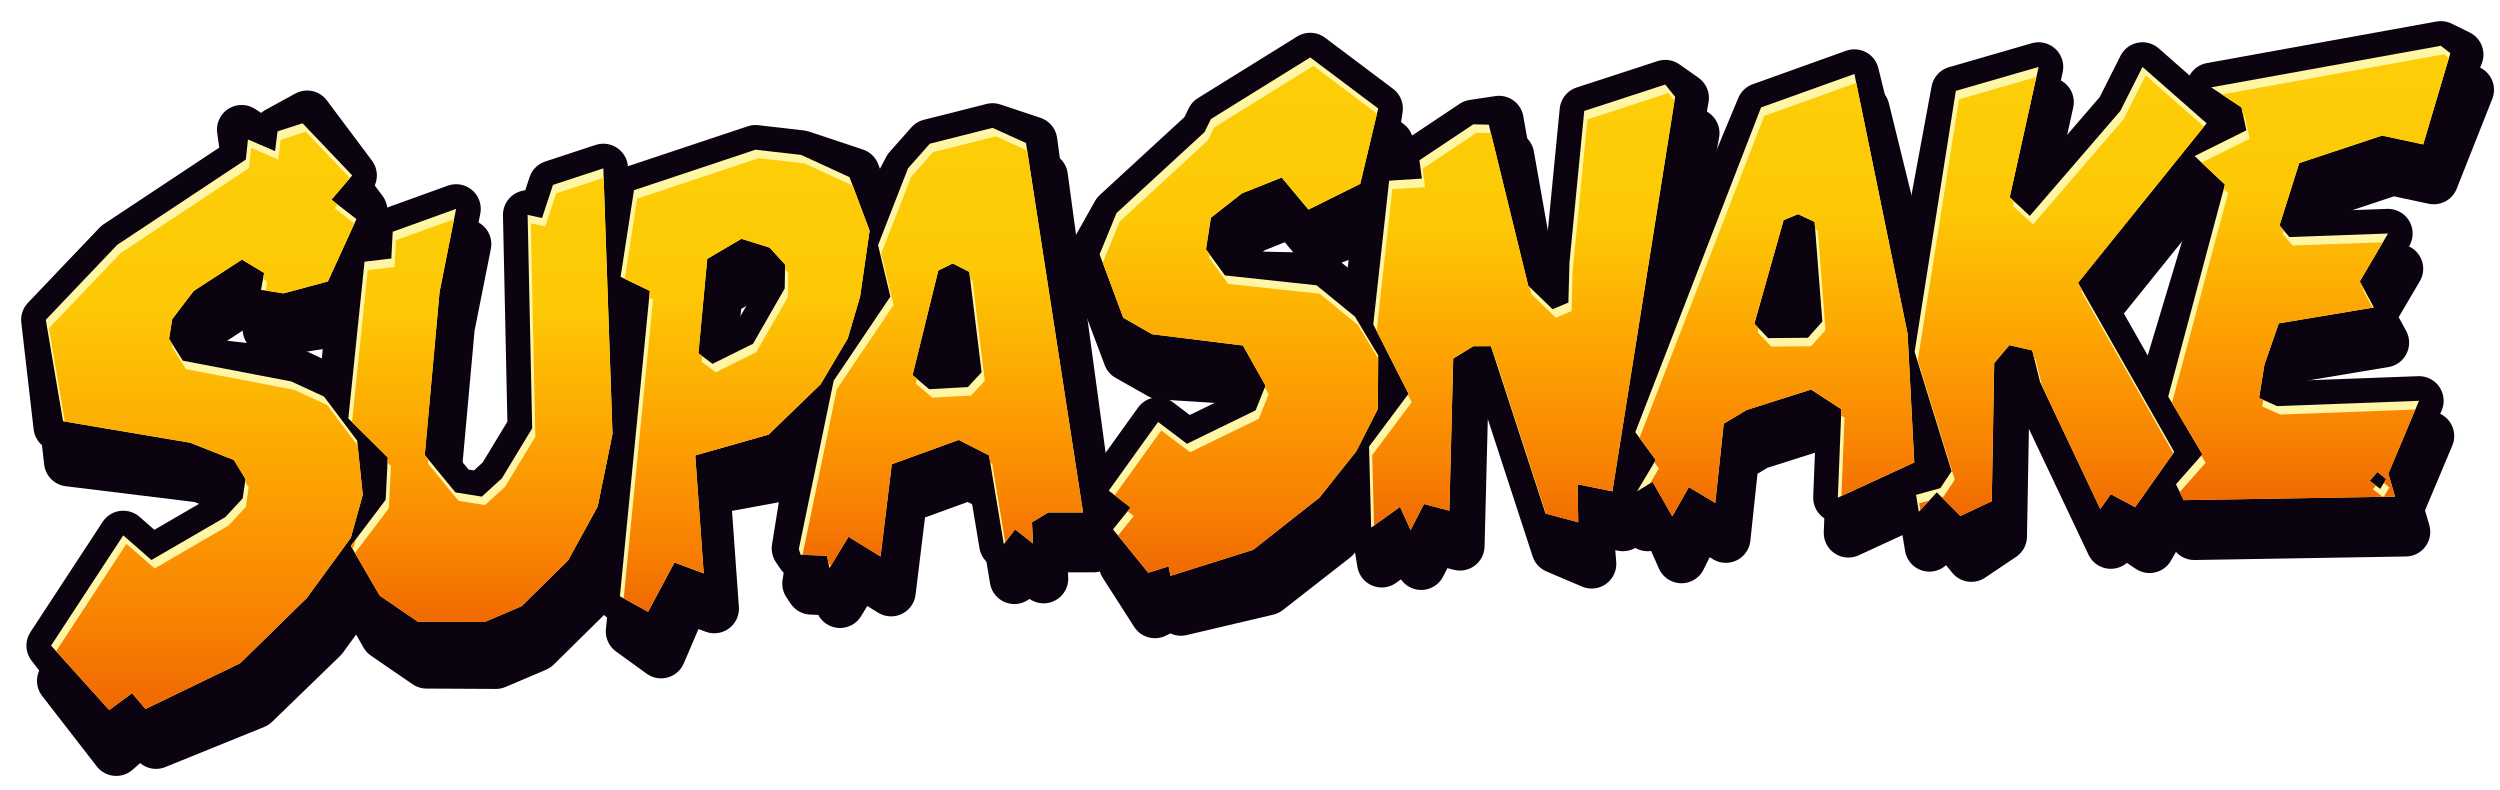
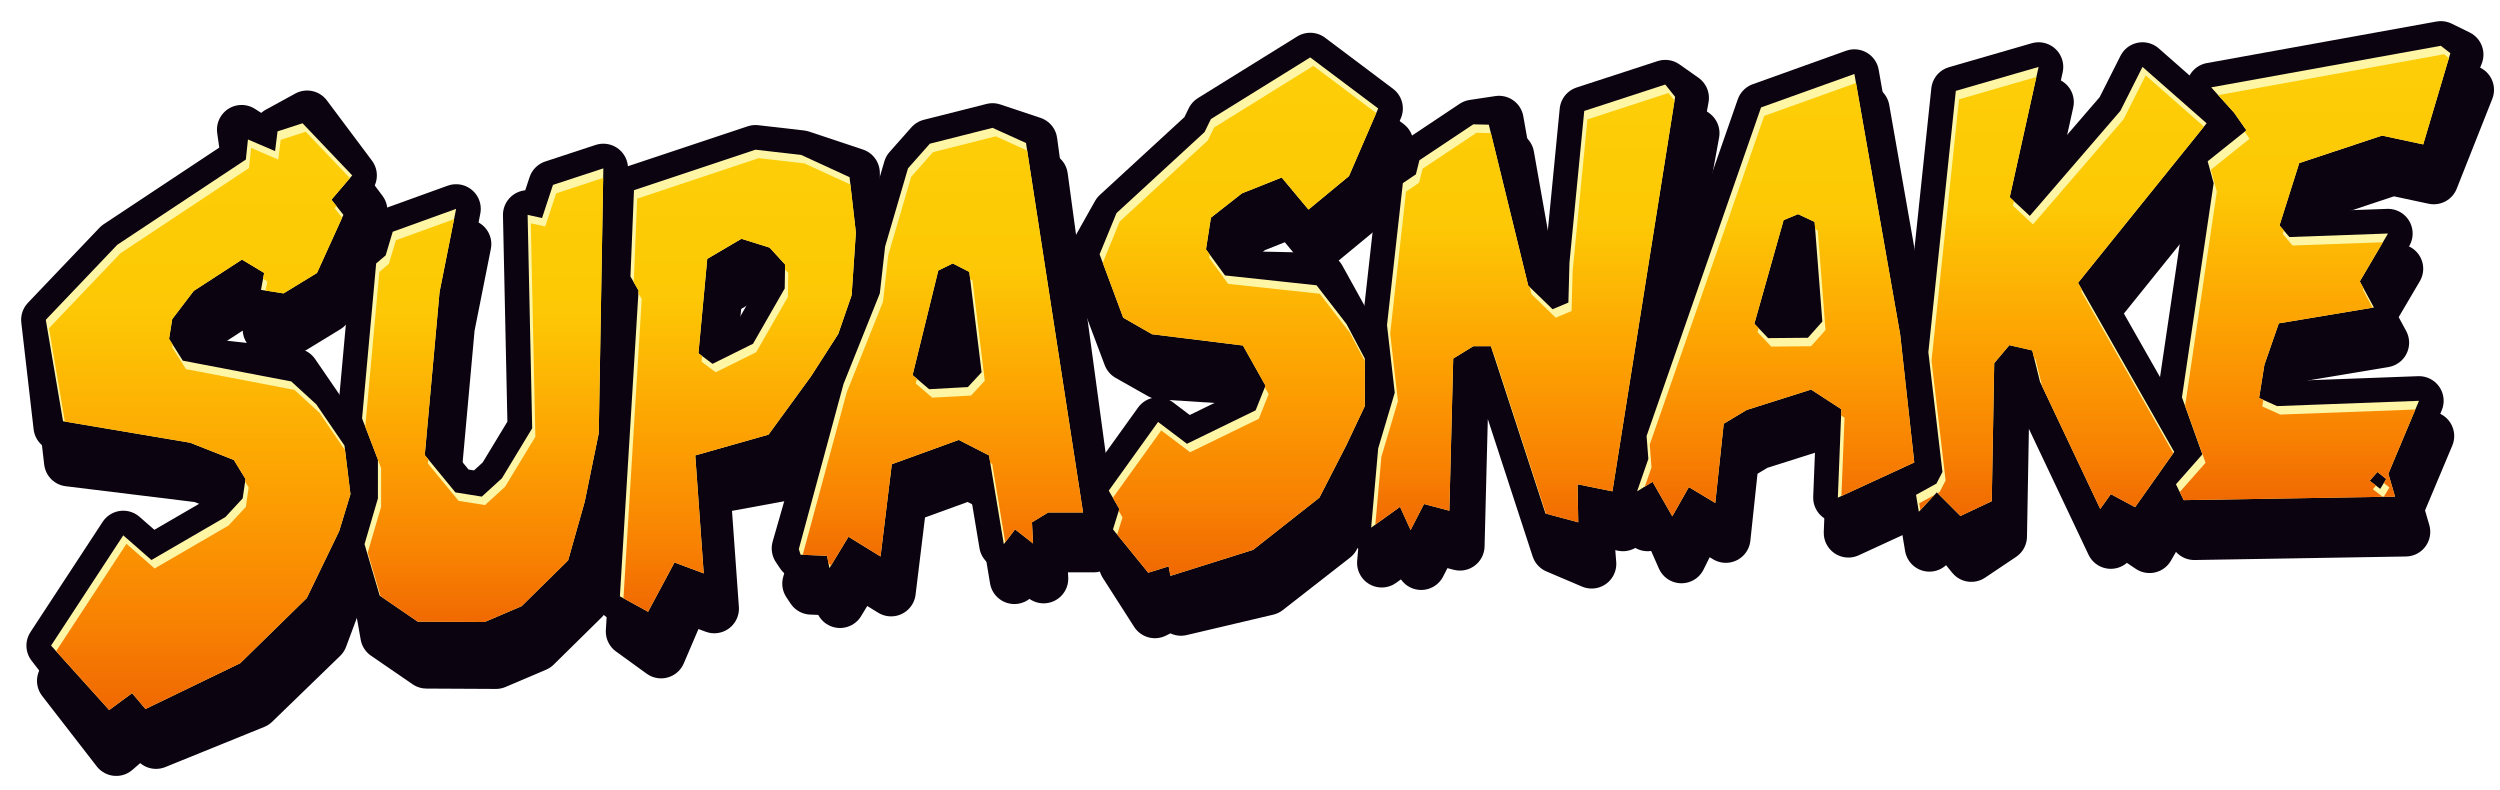
<svg xmlns="http://www.w3.org/2000/svg" viewBox="-13 -13 709.8 224.1" role="img" aria-label="SupaSnake">
  <defs>
    <linearGradient id="ss-letter" x1="0" y1="0" x2="0" y2="1">
      <stop offset="0" stop-color="#FDCE07" />
      <stop offset="0.3" stop-color="#FDC805" />
      <stop offset="0.58" stop-color="#FDA402" />
      <stop offset="0.84" stop-color="#F88102" />
      <stop offset="1" stop-color="#EF6602" />
    </linearGradient>
    <clipPath id="ss-ink">
-       <path d="M65.8 24.3 L72.9 22 L87 36.8 L81.1 43.7 L88.2 49.2 L80.1 66.9 L67.5 70.3 L61.1 69.3 L62 64.5 L55.7 60.7 L42 69.6 L35.9 77.6 L35 83.2 L38.9 89.4 L69.7 95.3 L79 99.6 L88.4 112.1 L90 127.5 L86.6 139.7 L74.1 156.8 L55.2 175.3 L28.3 188.3 L24.5 183.8 L18 188.6 L1.5 170.3 L22 139 L30 146 L51 133.8 L55.9 128.5 L56.7 123 L53.4 117.6 L41 112.7 L4.9 106.6 L0 77.8 L20.3 56.5 L56.8 32.3 L57.4 26.6 L65.1 29.9 Z" />
-       <path d="M158.3 34.8 L160.9 110.2 L156.7 130.8 L148.3 146.1 L135.1 159.1 L124.6 163.6 L105.6 163.5 L94.8 156.1 L86.6 142 L96.5 128.9 L97.1 116.9 L85.9 105.8 L90.5 61.3 L98.1 60.4 L98.5 52.8 L116.5 46.3 L111.8 69.9 L107.6 116.2 L116.3 126.8 L123.8 128 L129.5 122.8 L138.1 108.6 L136.8 48 L140.9 48.9 L144 39.5 Z" />
-       <path d="M201.5 29.5 L214.5 31 L228.2 37.3 L233.9 52.5 L231.2 71.2 L227.7 83.1 L220 96.1 L205.2 110.4 L184.4 116.3 L186.8 149.8 L178.5 146.7 L171 160.7 L163 156.3 L171.5 69.6 L163.2 65.6 L167 41 Z M197.5 54.8 L187.8 60.5 L185.3 87.3 L189.3 90.3 L200.8 84.6 L209.8 68.9 L209.9 62.1 L205.5 57.3 Z" />
-       <path d="M268.8 23.3 L278.3 27.6 L294.5 132.5 L284.6 132.5 L280 135.3 L280.3 141.3 L275.2 137.3 L272 141.5 L267.8 116.3 L259.2 111.9 L240.2 118.8 L237 145 L227.9 139.4 L222.5 148.3 L221.8 144.8 L214.3 144.5 L213.8 142.9 L223.7 95.1 L239.8 71.2 L236.3 56.6 L244.8 34.8 L251 27.8 Z M257.5 61.8 L253.4 63.8 L246.1 93.5 L250.8 97.5 L261.8 96.9 L265.7 92.7 L262.2 64.2 Z" />
-       <path d="M359 3.3 L378.3 17.8 L373.2 39.2 L358.5 46.5 L350.9 37.4 L339.6 41.9 L330.8 48.8 L329.4 57.8 L334.8 65.2 L360.8 68 L371.7 76.9 L378.3 87.9 L378.2 103.1 L372.1 115.1 L361.6 128.3 L342.8 143.1 L319.3 150.5 L318.8 147.8 L313 149.6 L303 137.3 L308 131.1 L301.8 126.3 L315.8 106.8 L324 113 L343.5 103.5 L346.3 96.5 L339.9 85.1 L314.1 81.9 L305.9 77.2 L299.2 59.2 L304 47.5 L329 24.5 L330.8 20.8 Z" />
-       <path d="M459.8 11 L462.6 14.5 L444.8 126.5 L434.9 124.5 L435.1 135.3 L425.8 132.8 L410.3 85.3 L405.3 85.3 L399.6 88.8 L398.5 132 L391.3 130.1 L387.5 137.5 L384.5 130.9 L376.3 136.8 L375.7 113.8 L386.9 98.8 L376.9 79.1 L381.4 38.3 L390.7 37.7 L390 32.5 L405.3 22.3 L409.7 22.4 L420.9 68.1 L427.8 74.8 L432.3 72.9 L432.6 61.6 L436.8 18.5 Z" />
-       <path d="M513.5 8 L528.6 81.7 L530.5 118.3 L508.8 128.3 L509.8 103.2 L501.2 97.6 L482.9 103.4 L476.4 107.3 L474 129.8 L466.5 125.3 L461.8 133.6 L456.2 123.8 L451.8 126.5 L457.1 117.6 L451.3 109.7 L487 17.5 Z M497.5 47.8 L493.4 49.5 L485.1 78.9 L489 83 L500.3 82.9 L504.4 78.3 L502.2 50 Z" />
-       <path d="M565.8 6 L557.6 43 L563.3 48.3 L589 18.5 L595.3 6 L613.5 22 L577 67.3 L604.3 115.3 L593.2 131 L586.3 127.3 L583.3 131.5 L566.2 95.4 L564 86.5 L557.5 85 L553.2 90.1 L552.5 129.3 L543.6 133.5 L536.9 126.8 L531.8 132.3 L531 127.5 L537.9 125.6 L541.1 120.8 L530.6 86.9 L542.3 12.8 Z" />
-       <path d="M680 0 L682.7 2.1 L675 28 L663.3 25.5 L639.8 33.3 L634.2 51 L637 54.3 L665 53.3 L657 66.9 L661 74.3 L634 78.8 L629.9 90.6 L628.4 100 L633.5 102.3 L673.8 100.8 L665.1 121.5 L667 128 L607 129 L604.8 124.5 L612.3 116 L602.6 99.6 L618.7 39.4 L610.1 31.3 L624.8 24 L623.4 17.5 L614.8 11.8 Z M662 121 L659.8 123.5 L662.8 125.8 L664.5 123 Z" />
+       <path d="M65.8 24.3 L72.9 22 L87 36.8 L81.1 43.7 L84.5 48 L77 64.5 L67.5 70.3 L61.1 69.3 L62 64.5 L55.7 60.7 L42 69.6 L35.9 77.6 L35 83.2 L38.9 89.4 L69.7 95.3 L76.8 101.8 L84.8 113.5 L86.5 127.3 L83.3 137.8 L74.1 156.8 L55.2 175.3 L28.3 188.3 L24.5 183.8 L18 188.6 L1.5 170.3 L22 139 L30 146 L51 133.8 L55.9 128.5 L56.7 123 L53.4 117.6 L41 112.7 L4.9 106.6 L0 77.8 L20.3 56.5 L56.8 32.3 L57.4 26.6 L65.1 29.9 Z" />
+       <path d="M158.3 34.8 L157 110 L153 129.5 L148.3 146.1 L135.1 159.1 L124.6 163.6 L105.6 163.5 L94.8 156.1 L90.5 141.5 L94.3 128.5 L94.3 117.5 L89.8 105.8 L93.8 61.8 L96.5 59.5 L98.5 52.8 L116.5 46.3 L111.8 69.9 L107.6 116.2 L116.3 126.8 L123.8 128 L129.5 122.8 L138.1 108.6 L136.8 48 L140.9 48.9 L144 39.5 Z" />
+       <path d="M201.5 29.5 L214.5 31 L228.2 37.3 L230 53 L228.8 70.8 L225 81.8 L217.3 93.8 L205.2 110.4 L184.4 116.3 L186.8 149.8 L178.5 146.7 L171 160.7 L163 156.3 L168.3 69.5 L166 65.5 L167 41 Z M197.5 54.8 L187.8 60.5 L185.3 87.3 L189.3 90.3 L200.8 84.6 L209.8 68.9 L209.9 62.1 L205.5 57.3 Z" />
+       <path d="M268.8 23.3 L278.3 27.6 L294.5 132.5 L284.6 132.5 L280 135.3 L280.3 141.3 L275.2 137.3 L272 141.5 L267.8 116.3 L259.2 111.9 L240.2 118.8 L237 145 L227.9 139.4 L222.5 148.3 L221.8 144.8 L214.3 144.5 L213.8 142.9 L226.5 96 L236.8 70.3 L238.3 57 L244.8 34.8 L251 27.8 Z M257.5 61.8 L253.4 63.8 L246.1 93.5 L250.8 97.5 L261.8 96.9 L265.7 92.7 L262.2 64.2 Z" />
+       <path d="M359 3.3 L378.3 17.8 L370 37 L358.5 46.5 L350.9 37.4 L339.6 41.9 L330.8 48.8 L329.4 57.8 L334.8 65.2 L360.8 68 L369.3 79 L374.5 88.8 L374.5 102.3 L369.3 113.3 L361.6 128.3 L342.8 143.1 L319.3 150.5 L318.8 147.8 L313 149.6 L303 137.3 L304.8 131.5 L301.8 126.3 L315.8 106.8 L324 113 L343.5 103.5 L346.3 96.5 L339.9 85.1 L314.1 81.9 L305.9 77.2 L299.2 59.2 L304 47.5 L329 24.5 L330.8 20.8 Z" />
+       <path d="M459.8 11 L462.6 14.5 L444.8 126.5 L434.9 124.5 L435.1 135.3 L425.8 132.8 L410.3 85.3 L405.3 85.3 L399.6 88.8 L398.5 132 L391.3 130.1 L387.5 137.5 L384.5 130.9 L376.3 136.8 L378.3 114.3 L383 98.5 L380.8 79.3 L385.3 39 L389 36.5 L390 32.5 L405.3 22.3 L409.7 22.4 L420.9 68.1 L427.8 74.8 L432.3 72.9 L432.6 61.6 L436.8 18.5 Z" />
+       <path d="M513.5 8 L526.5 82 L530.5 118.3 L508.8 128.3 L509.8 103.2 L501.2 97.6 L482.9 103.4 L476.4 107.3 L474 129.8 L466.5 125.3 L461.8 133.6 L456.2 123.8 L451.8 126.5 L455 117.3 L454.5 110.8 L487 17.5 Z M497.5 47.8 L493.4 49.5 L485.1 78.9 L489 83 L500.3 82.9 L504.4 78.3 L502.2 50 Z" />
+       <path d="M565.8 6 L557.6 43 L563.3 48.3 L589 18.5 L595.3 6 L613.5 22 L577 67.3 L604.3 115.3 L593.2 131 L586.3 127.3 L583.3 131.5 L566.2 95.4 L564 86.5 L557.5 85 L553.2 90.1 L552.5 129.3 L543.6 133.5 L536.9 126.8 L531.8 132.3 L531 127.5 L536.8 124.3 L538.5 121 L534.5 87 L542.3 12.8 Z" />
+       <path d="M680 0 L682.7 2.1 L675 28 L663.3 25.5 L639.8 33.3 L634.2 51 L637 54.3 L665 53.3 L657 66.9 L661 74.3 L634 78.8 L629.9 90.6 L628.4 100 L633.5 102.3 L673.8 100.8 L665.1 121.5 L667 128 L607 129 L604.8 124.5 L612.3 116 L606.5 99.8 L615.5 39 L613.8 32.8 L624.8 24 L621.3 19 L614.8 11.8 Z M662 121 L659.8 123.5 L662.8 125.8 L664.5 123 Z" />
    </clipPath>
  </defs>
  <g fill="#0B0410" stroke="#0B0410" stroke-width="14" stroke-linejoin="round" transform="translate(3 10)">
-     <path d="M65.8 24.3 L74.2 19.7 L87 36.8 L81.1 43.7 L90.1 49.8 L81.7 68.1 L67.5 70.3 L59.9 70.5 L62 64.5 L55.7 60.7 L42 69.6 L35.9 77.6 L35 83.2 L38.9 89.4 L70.7 92.9 L81 97.7 L90.3 111.4 L92.4 127.6 L88.4 140.7 L75.7 158.2 L56.4 176.9 L28.3 188.3 L24.5 183.8 L17 190.3 L1.5 170.3 L22 139 L30 146 L51 133.8 L55.9 128.5 L56.7 123 L53.4 117.6 L41 112.7 L3.5 108.1 L0 77.8 L20.3 56.5 L56.8 32.3 L55.6 23.8 L65.1 29.9 Z" />
-     <path d="M158.3 34.8 L162.9 110.3 L158.6 131.4 L149.9 147.3 L136.3 160.7 L124.8 165.6 L105.1 165.5 L93.3 157.4 L84.7 142.3 L96.5 128.9 L97.1 116.9 L83.9 105.8 L87.9 60.9 L98.1 60.4 L98.5 52.8 L116.5 46.3 L111.8 69.9 L107.6 116.2 L116.3 126.8 L123.8 128 L129.5 122.8 L138.1 108.6 L136.8 48 L140.9 48.9 L144 39.5 Z" />
-     <path d="M201.5 29.5 L214.5 31 L229.8 36.1 L235.9 52.3 L234.5 71.7 L229.5 84 L221.7 97.5 L206.6 112.2 L184.4 116.3 L186.8 149.8 L178.5 146.7 L171.7 162.6 L163 156.3 L171.5 69.6 L160.1 65.8 L167 41 Z M197.5 54.8 L187.8 60.5 L185.3 87.3 L189.3 90.3 L200.8 84.6 L209.8 68.9 L209.9 62.1 L205.5 57.3 Z" />
-     <path d="M268.8 23.3 L280.2 27.1 L294.5 132.5 L284.6 132.5 L280 135.3 L280.3 141.3 L275.2 137.3 L272 141.5 L267.8 116.3 L259.2 111.9 L240.2 118.8 L237 145 L227.9 139.4 L222.5 148.3 L221.8 144.8 L214.3 144.5 L213.1 142.7 L220.9 94.3 L239.8 71.2 L233.7 56 L244.8 34.8 L251 27.8 Z M257.5 61.8 L253.4 63.8 L246.1 93.5 L250.8 97.5 L261.8 96.9 L265.7 92.7 L262.2 64.2 Z" />
-     <path d="M359 3.3 L378.3 17.8 L374.9 40.3 L358.5 46.5 L350.9 37.4 L339.6 41.9 L330.8 48.8 L329.4 57.8 L334.8 65.2 L362 65.8 L373.7 75.2 L380.3 87.5 L380.3 103.5 L373.9 116.3 L363 129.8 L343.9 144.7 L319.3 150.5 L318.8 147.8 L311.9 151.2 L303 137.3 L308 131.1 L301.8 126.3 L315.8 106.8 L324 113 L343.5 103.5 L346.3 96.5 L339.9 85.1 L313.4 83.4 L304.2 78.2 L297.2 59.6 L304 47.5 L329 24.5 L330.8 20.8 Z" />
-     <path d="M459.8 11 L465.2 14.8 L444.8 126.5 L434.9 124.5 L435.9 137.1 L425.8 132.8 L410.3 85.3 L405.3 85.3 L399.6 88.8 L398.5 132 L391.3 130.1 L387.5 137.5 L384.5 130.9 L376.3 136.8 L372.4 113.2 L386.9 98.8 L374.9 79 L379.5 37.9 L390.7 37.7 L390 32.5 L405.3 22.3 L412.6 21.2 L420.9 68.1 L427.8 74.8 L432.3 72.9 L432.6 61.6 L436.8 18.5 Z" />
-     <path d="M513.5 8 L531.5 81.2 L530.5 118.3 L508.8 128.3 L509.8 103.2 L501.2 97.6 L482.9 103.4 L476.4 107.3 L474 129.8 L466.5 125.3 L461.4 135.6 L456.2 123.8 L451.8 126.5 L457.1 117.6 L448.9 108.9 L487 17.5 Z M497.5 47.8 L493.4 49.5 L485.1 78.9 L489 83 L500.3 82.9 L504.4 78.3 L502.2 50 Z" />
-     <path d="M565.8 6 L557.6 43 L563.3 48.3 L589 18.5 L595.3 6 L613.5 22 L577 67.3 L604.3 115.3 L594.3 132.7 L586.3 127.3 L583.3 131.5 L566.2 95.4 L564 86.5 L557.5 85 L553.2 90.1 L552.5 129.3 L543.7 135.2 L536.9 126.8 L531.8 132.3 L531 127.5 L537.9 125.6 L541.1 120.8 L528.6 86.8 L542.3 12.8 Z" />
-     <path d="M680 0 L685.1 2.5 L675 28 L663.3 25.5 L639.8 33.3 L634.2 51 L637 54.3 L665 53.3 L657 66.9 L661 74.3 L634 78.8 L629.9 90.6 L628.4 100 L633.5 102.3 L673.8 100.8 L665.1 121.5 L667 128 L607 129 L604.8 124.5 L612.3 116 L600.6 99.5 L618.7 39.4 L608.3 30.6 L624.8 24 L623.4 17.5 L614.8 11.8 Z M662 121 L659.8 123.5 L662.8 125.8 L664.5 123 Z" />
+     <path d="M65.8 24.3 L74.2 19.7 L87 36.8 L81.1 43.7 L84.5 48 L77 64.5 L67.5 70.3 L59.9 70.5 L62 64.5 L55.7 60.7 L42 69.6 L35.9 77.6 L35 83.2 L38.9 89.4 L70.7 92.9 L76.8 101.8 L84.8 113.5 L86.5 127.3 L83.3 137.8 L75.7 158.2 L56.4 176.9 L28.3 188.3 L24.5 183.8 L17 190.3 L1.5 170.3 L22 139 L30 146 L51 133.8 L55.9 128.5 L56.7 123 L53.4 117.6 L41 112.7 L3.5 108.1 L0 77.8 L20.3 56.5 L56.8 32.3 L55.6 23.8 L65.1 29.9 Z" />
+     <path d="M158.3 34.8 L157 110 L153 129.5 L149.9 147.3 L136.3 160.7 L124.8 165.6 L105.1 165.5 L93.3 157.4 L90.5 141.5 L94.3 128.5 L94.3 117.5 L89.8 105.8 L93.8 61.8 L96.5 59.5 L98.5 52.8 L116.5 46.3 L111.8 69.9 L107.6 116.2 L116.3 126.8 L123.8 128 L129.5 122.8 L138.1 108.6 L136.8 48 L140.9 48.9 L144 39.5 Z" />
+     <path d="M201.5 29.5 L214.5 31 L229.8 36.1 L230 53 L228.8 70.8 L225 81.8 L217.3 93.8 L206.6 112.2 L184.4 116.3 L186.8 149.8 L178.5 146.7 L171.7 162.6 L163 156.3 L168.3 69.5 L166 65.5 L167 41 Z M197.5 54.8 L187.8 60.5 L185.3 87.3 L189.3 90.3 L200.8 84.6 L209.8 68.9 L209.9 62.1 L205.5 57.3 Z" />
+     <path d="M268.8 23.3 L280.2 27.1 L294.5 132.5 L284.6 132.5 L280 135.3 L280.3 141.3 L275.2 137.3 L272 141.5 L267.8 116.3 L259.2 111.9 L240.2 118.8 L237 145 L227.9 139.4 L222.5 148.3 L221.8 144.8 L214.3 144.5 L213.1 142.7 L226.5 96 L236.8 70.3 L238.3 57 L244.8 34.8 L251 27.8 Z M257.5 61.8 L253.4 63.8 L246.1 93.5 L250.8 97.5 L261.8 96.9 L265.7 92.7 L262.2 64.2 Z" />
+     <path d="M359 3.3 L378.3 17.8 L370 37 L358.5 46.5 L350.9 37.4 L339.6 41.9 L330.8 48.8 L329.4 57.8 L334.8 65.2 L362 65.8 L369.3 79 L374.5 88.8 L374.5 102.3 L369.3 113.3 L363 129.8 L343.9 144.7 L319.3 150.5 L318.8 147.8 L311.9 151.2 L303 137.3 L304.8 131.5 L301.8 126.3 L315.8 106.8 L324 113 L343.5 103.5 L346.3 96.5 L339.9 85.1 L313.4 83.4 L304.2 78.2 L297.2 59.6 L304 47.5 L329 24.5 L330.8 20.8 Z" />
+     <path d="M459.8 11 L465.2 14.8 L444.8 126.5 L434.9 124.5 L435.9 137.1 L425.8 132.8 L410.3 85.3 L405.3 85.3 L399.6 88.8 L398.5 132 L391.3 130.1 L387.5 137.5 L384.5 130.9 L376.3 136.8 L378.3 114.3 L383 98.5 L380.8 79.3 L385.3 39 L389 36.5 L390 32.5 L405.3 22.3 L412.6 21.2 L420.9 68.1 L427.8 74.8 L432.3 72.9 L432.6 61.6 L436.8 18.5 Z" />
+     <path d="M513.5 8 L526.5 82 L530.5 118.3 L508.8 128.3 L509.8 103.2 L501.2 97.6 L482.9 103.4 L476.4 107.3 L474 129.8 L466.5 125.3 L461.4 135.6 L456.2 123.8 L451.8 126.5 L455 117.3 L454.5 110.8 L487 17.5 Z M497.5 47.8 L493.4 49.5 L485.1 78.9 L489 83 L500.3 82.9 L504.4 78.3 L502.2 50 Z" />
+     <path d="M565.8 6 L557.6 43 L563.3 48.3 L589 18.5 L595.3 6 L613.5 22 L577 67.3 L604.3 115.3 L594.3 132.7 L586.3 127.3 L583.3 131.5 L566.2 95.4 L564 86.5 L557.5 85 L553.2 90.1 L552.5 129.3 L543.7 135.2 L536.9 126.8 L531.8 132.3 L531 127.5 L536.8 124.3 L538.5 121 L534.5 87 L542.3 12.8 Z" />
+     <path d="M680 0 L685.1 2.5 L675 28 L663.3 25.5 L639.8 33.3 L634.2 51 L637 54.3 L665 53.3 L657 66.9 L661 74.3 L634 78.8 L629.9 90.6 L628.4 100 L633.5 102.3 L673.8 100.8 L665.1 121.5 L667 128 L607 129 L604.8 124.5 L612.3 116 L606.5 99.8 L615.5 39 L613.8 32.8 L624.8 24 L621.3 19 L614.8 11.8 Z M662 121 L659.8 123.5 L662.8 125.8 L664.5 123 Z" />
  </g>
  <g fill="#0B0410" stroke="#0B0410" stroke-width="14" stroke-linejoin="round">
-     <path d="M65.8 24.3 L74.2 19.7 L87 36.8 L81.1 43.7 L90.1 49.8 L81.7 68.1 L67.5 70.3 L59.9 70.5 L62 64.5 L55.7 60.7 L42 69.6 L35.9 77.6 L35 83.2 L38.9 89.4 L70.7 92.9 L81 97.7 L90.3 111.4 L92.4 127.6 L88.4 140.7 L75.7 158.2 L56.4 176.9 L28.3 188.3 L24.5 183.8 L17 190.3 L1.5 170.3 L22 139 L30 146 L51 133.8 L55.9 128.5 L56.7 123 L53.4 117.6 L41 112.7 L3.5 108.1 L0 77.8 L20.3 56.5 L56.8 32.3 L55.6 23.8 L65.1 29.9 Z" />
-     <path d="M158.3 34.8 L162.9 110.3 L158.6 131.4 L149.9 147.3 L136.3 160.7 L124.8 165.6 L105.1 165.5 L93.3 157.4 L84.7 142.3 L96.5 128.9 L97.1 116.9 L83.9 105.8 L87.9 60.9 L98.1 60.4 L98.5 52.8 L116.5 46.3 L111.8 69.9 L107.6 116.2 L116.3 126.8 L123.8 128 L129.5 122.8 L138.1 108.6 L136.8 48 L140.9 48.9 L144 39.5 Z" />
-     <path d="M201.5 29.5 L214.5 31 L229.8 36.1 L235.9 52.3 L234.5 71.7 L229.5 84 L221.7 97.5 L206.6 112.2 L184.4 116.3 L186.8 149.8 L178.5 146.7 L171.7 162.6 L163 156.3 L171.5 69.6 L160.1 65.8 L167 41 Z M197.5 54.8 L187.8 60.5 L185.3 87.3 L189.3 90.3 L200.8 84.6 L209.8 68.9 L209.9 62.1 L205.5 57.3 Z" />
-     <path d="M268.8 23.3 L280.2 27.1 L294.5 132.5 L284.6 132.5 L280 135.3 L280.3 141.3 L275.2 137.3 L272 141.5 L267.8 116.3 L259.2 111.9 L240.2 118.8 L237 145 L227.9 139.4 L222.5 148.3 L221.8 144.8 L214.3 144.5 L213.1 142.7 L220.9 94.3 L239.8 71.2 L233.7 56 L244.8 34.8 L251 27.8 Z M257.5 61.8 L253.4 63.8 L246.1 93.5 L250.8 97.5 L261.8 96.9 L265.7 92.7 L262.2 64.2 Z" />
-     <path d="M359 3.3 L378.3 17.8 L374.9 40.3 L358.5 46.5 L350.9 37.4 L339.6 41.9 L330.8 48.8 L329.4 57.8 L334.8 65.2 L362 65.8 L373.7 75.2 L380.3 87.5 L380.3 103.5 L373.9 116.3 L363 129.8 L343.9 144.7 L319.3 150.5 L318.8 147.8 L311.9 151.2 L303 137.3 L308 131.1 L301.8 126.3 L315.8 106.8 L324 113 L343.5 103.5 L346.3 96.5 L339.9 85.1 L313.4 83.4 L304.2 78.2 L297.2 59.6 L304 47.5 L329 24.5 L330.8 20.8 Z" />
-     <path d="M459.8 11 L465.2 14.8 L444.8 126.5 L434.9 124.5 L435.9 137.1 L425.8 132.8 L410.3 85.3 L405.3 85.3 L399.6 88.8 L398.5 132 L391.3 130.1 L387.5 137.5 L384.5 130.9 L376.3 136.8 L372.4 113.2 L386.9 98.8 L374.9 79 L379.5 37.9 L390.7 37.7 L390 32.5 L405.3 22.3 L412.6 21.2 L420.9 68.1 L427.8 74.8 L432.3 72.9 L432.6 61.6 L436.8 18.5 Z" />
-     <path d="M513.5 8 L531.5 81.2 L530.5 118.3 L508.8 128.3 L509.8 103.2 L501.2 97.6 L482.9 103.4 L476.4 107.3 L474 129.8 L466.5 125.3 L461.4 135.6 L456.2 123.8 L451.8 126.5 L457.1 117.6 L448.9 108.9 L487 17.5 Z M497.5 47.8 L493.4 49.5 L485.1 78.9 L489 83 L500.3 82.9 L504.4 78.3 L502.2 50 Z" />
-     <path d="M565.8 6 L557.6 43 L563.3 48.3 L589 18.5 L595.3 6 L613.5 22 L577 67.3 L604.3 115.3 L594.3 132.7 L586.3 127.3 L583.3 131.5 L566.2 95.4 L564 86.5 L557.5 85 L553.2 90.1 L552.5 129.3 L543.7 135.2 L536.9 126.8 L531.8 132.3 L531 127.5 L537.9 125.6 L541.1 120.8 L528.6 86.8 L542.3 12.8 Z" />
-     <path d="M680 0 L685.1 2.5 L675 28 L663.3 25.5 L639.8 33.3 L634.2 51 L637 54.3 L665 53.3 L657 66.9 L661 74.3 L634 78.8 L629.9 90.6 L628.4 100 L633.5 102.3 L673.8 100.8 L665.1 121.5 L667 128 L607 129 L604.8 124.5 L612.3 116 L600.6 99.5 L618.7 39.4 L608.3 30.6 L624.8 24 L623.4 17.5 L614.8 11.8 Z M662 121 L659.8 123.5 L662.8 125.8 L664.5 123 Z" />
+     <path d="M65.8 24.3 L74.2 19.7 L87 36.8 L81.1 43.7 L84.5 48 L77 64.5 L67.5 70.3 L59.9 70.5 L62 64.5 L55.7 60.7 L42 69.6 L35.9 77.6 L35 83.2 L38.9 89.4 L70.7 92.9 L76.8 101.8 L84.8 113.5 L86.5 127.3 L83.3 137.8 L75.7 158.2 L56.4 176.9 L28.3 188.3 L24.5 183.8 L17 190.3 L1.5 170.3 L22 139 L30 146 L51 133.8 L55.9 128.5 L56.7 123 L53.4 117.6 L41 112.7 L3.5 108.1 L0 77.8 L20.3 56.5 L56.8 32.3 L55.6 23.8 L65.1 29.9 Z" />
+     <path d="M158.3 34.8 L157 110 L153 129.5 L149.9 147.3 L136.3 160.7 L124.8 165.6 L105.1 165.5 L93.3 157.4 L90.5 141.5 L94.3 128.5 L94.3 117.5 L89.8 105.8 L93.8 61.8 L96.5 59.5 L98.5 52.8 L116.5 46.3 L111.8 69.9 L107.6 116.2 L116.3 126.8 L123.8 128 L129.5 122.8 L138.1 108.6 L136.8 48 L140.9 48.9 L144 39.5 Z" />
+     <path d="M201.5 29.5 L214.5 31 L229.8 36.1 L230 53 L228.8 70.8 L225 81.8 L217.3 93.8 L206.6 112.2 L184.4 116.3 L186.8 149.8 L178.5 146.7 L171.7 162.6 L163 156.3 L168.3 69.5 L166 65.5 L167 41 Z M197.5 54.8 L187.8 60.5 L185.3 87.3 L189.3 90.3 L200.8 84.6 L209.8 68.9 L209.9 62.1 L205.5 57.3 Z" />
+     <path d="M268.8 23.3 L280.2 27.1 L294.5 132.5 L284.6 132.5 L280 135.3 L280.3 141.3 L275.2 137.3 L272 141.5 L267.8 116.3 L259.2 111.9 L240.2 118.8 L237 145 L227.9 139.4 L222.5 148.3 L221.8 144.8 L214.3 144.5 L213.1 142.7 L226.5 96 L236.8 70.3 L238.3 57 L244.8 34.8 L251 27.8 Z M257.5 61.8 L253.4 63.8 L246.1 93.5 L250.8 97.5 L261.8 96.9 L265.7 92.7 L262.2 64.2 Z" />
+     <path d="M359 3.3 L378.3 17.8 L370 37 L358.5 46.5 L350.9 37.4 L339.6 41.9 L330.8 48.8 L329.4 57.8 L334.8 65.2 L362 65.8 L369.3 79 L374.5 88.8 L374.5 102.3 L369.3 113.3 L363 129.8 L343.9 144.7 L319.3 150.5 L318.8 147.8 L311.9 151.2 L303 137.3 L304.8 131.5 L301.8 126.3 L315.8 106.8 L324 113 L343.5 103.5 L346.3 96.5 L339.9 85.1 L313.4 83.4 L304.2 78.2 L297.2 59.6 L304 47.5 L329 24.5 L330.8 20.8 Z" />
+     <path d="M459.8 11 L465.2 14.8 L444.8 126.5 L434.9 124.5 L435.9 137.1 L425.8 132.8 L410.3 85.3 L405.3 85.3 L399.6 88.8 L398.5 132 L391.3 130.1 L387.5 137.5 L384.5 130.9 L376.3 136.8 L378.3 114.3 L383 98.5 L380.8 79.3 L385.3 39 L389 36.5 L390 32.5 L405.3 22.3 L412.6 21.2 L420.9 68.1 L427.8 74.8 L432.3 72.9 L432.6 61.6 L436.8 18.5 Z" />
+     <path d="M513.5 8 L526.5 82 L530.5 118.3 L508.8 128.3 L509.8 103.2 L501.2 97.6 L482.9 103.4 L476.4 107.3 L474 129.8 L466.5 125.3 L461.4 135.6 L456.2 123.8 L451.8 126.5 L455 117.3 L454.5 110.8 L487 17.5 Z M497.5 47.8 L493.4 49.5 L485.1 78.9 L489 83 L500.3 82.9 L504.4 78.3 L502.2 50 Z" />
+     <path d="M565.8 6 L557.6 43 L563.3 48.3 L589 18.5 L595.3 6 L613.5 22 L577 67.3 L604.3 115.3 L594.3 132.7 L586.3 127.3 L583.3 131.5 L566.2 95.4 L564 86.5 L557.5 85 L553.2 90.1 L552.5 129.3 L543.7 135.2 L536.9 126.8 L531.8 132.3 L531 127.5 L536.8 124.3 L538.5 121 L534.5 87 L542.3 12.8 Z" />
+     <path d="M680 0 L685.1 2.5 L675 28 L663.3 25.5 L639.8 33.3 L634.2 51 L637 54.3 L665 53.3 L657 66.9 L661 74.3 L634 78.8 L629.9 90.6 L628.4 100 L633.5 102.3 L673.8 100.8 L665.1 121.5 L667 128 L607 129 L604.8 124.5 L612.3 116 L606.5 99.8 L615.5 39 L613.8 32.8 L624.8 24 L621.3 19 L614.8 11.8 Z M662 121 L659.8 123.5 L662.8 125.8 L664.5 123 Z" />
  </g>
  <g clip-path="url(#ss-ink)">
    <rect x="-13" y="-13" width="709.8" height="224.1" fill="#FFF6A5" />
    <g transform="translate(0.9 2.4)">
-       <path d="M65.8 24.3 L72.9 22 L87 36.8 L81.1 43.7 L88.2 49.2 L80.1 66.9 L67.5 70.3 L61.1 69.3 L62 64.5 L55.7 60.7 L42 69.6 L35.9 77.6 L35 83.2 L38.9 89.4 L69.7 95.3 L79 99.6 L88.4 112.1 L90 127.5 L86.6 139.7 L74.1 156.8 L55.2 175.3 L28.3 188.3 L24.5 183.8 L18 188.6 L1.5 170.3 L22 139 L30 146 L51 133.8 L55.9 128.5 L56.7 123 L53.4 117.6 L41 112.7 L4.9 106.6 L0 77.8 L20.3 56.5 L56.8 32.3 L57.4 26.6 L65.1 29.9 Z" fill="url(#ss-letter)" />
-       <path d="M158.3 34.8 L160.9 110.2 L156.7 130.8 L148.3 146.1 L135.1 159.1 L124.6 163.6 L105.6 163.5 L94.8 156.1 L86.6 142 L96.5 128.9 L97.1 116.9 L85.9 105.8 L90.5 61.3 L98.1 60.4 L98.5 52.8 L116.5 46.3 L111.8 69.9 L107.6 116.2 L116.3 126.8 L123.8 128 L129.5 122.8 L138.1 108.6 L136.8 48 L140.9 48.9 L144 39.5 Z" fill="url(#ss-letter)" />
-       <path d="M201.5 29.5 L214.5 31 L228.2 37.3 L233.9 52.5 L231.2 71.2 L227.7 83.1 L220 96.1 L205.2 110.4 L184.4 116.3 L186.8 149.8 L178.5 146.7 L171 160.7 L163 156.3 L171.5 69.6 L163.2 65.6 L167 41 Z M197.5 54.8 L187.8 60.5 L185.3 87.3 L189.3 90.3 L200.8 84.6 L209.8 68.9 L209.9 62.1 L205.5 57.3 Z" fill="url(#ss-letter)" />
-       <path d="M268.8 23.3 L278.3 27.6 L294.5 132.5 L284.6 132.5 L280 135.3 L280.3 141.3 L275.2 137.3 L272 141.5 L267.8 116.3 L259.2 111.9 L240.2 118.8 L237 145 L227.9 139.4 L222.5 148.3 L221.8 144.8 L214.3 144.5 L213.8 142.9 L223.7 95.1 L239.8 71.2 L236.3 56.6 L244.8 34.8 L251 27.8 Z M257.5 61.8 L253.4 63.8 L246.1 93.5 L250.8 97.5 L261.8 96.9 L265.7 92.7 L262.2 64.2 Z" fill="url(#ss-letter)" />
-       <path d="M359 3.3 L378.3 17.8 L373.2 39.2 L358.5 46.5 L350.9 37.4 L339.6 41.9 L330.8 48.8 L329.4 57.8 L334.8 65.2 L360.8 68 L371.7 76.9 L378.3 87.9 L378.2 103.1 L372.1 115.1 L361.6 128.3 L342.8 143.1 L319.3 150.5 L318.8 147.8 L313 149.6 L303 137.3 L308 131.1 L301.8 126.3 L315.8 106.8 L324 113 L343.5 103.5 L346.3 96.5 L339.9 85.1 L314.1 81.9 L305.9 77.2 L299.2 59.2 L304 47.5 L329 24.5 L330.8 20.8 Z" fill="url(#ss-letter)" />
-       <path d="M459.8 11 L462.6 14.5 L444.8 126.5 L434.9 124.5 L435.1 135.3 L425.8 132.8 L410.3 85.3 L405.3 85.3 L399.6 88.8 L398.5 132 L391.3 130.1 L387.5 137.5 L384.5 130.9 L376.3 136.8 L375.7 113.8 L386.9 98.8 L376.9 79.1 L381.4 38.3 L390.7 37.7 L390 32.5 L405.3 22.3 L409.7 22.4 L420.9 68.1 L427.8 74.8 L432.3 72.9 L432.6 61.6 L436.8 18.5 Z" fill="url(#ss-letter)" />
-       <path d="M513.5 8 L528.6 81.7 L530.5 118.3 L508.8 128.3 L509.8 103.2 L501.2 97.6 L482.9 103.4 L476.4 107.3 L474 129.8 L466.5 125.3 L461.8 133.6 L456.2 123.8 L451.8 126.5 L457.1 117.6 L451.3 109.7 L487 17.5 Z M497.5 47.8 L493.4 49.5 L485.1 78.9 L489 83 L500.3 82.9 L504.4 78.3 L502.2 50 Z" fill="url(#ss-letter)" />
-       <path d="M565.8 6 L557.6 43 L563.3 48.3 L589 18.5 L595.3 6 L613.5 22 L577 67.3 L604.3 115.3 L593.2 131 L586.3 127.3 L583.3 131.5 L566.2 95.4 L564 86.5 L557.5 85 L553.2 90.1 L552.5 129.3 L543.6 133.5 L536.9 126.8 L531.8 132.3 L531 127.5 L537.9 125.6 L541.1 120.8 L530.6 86.9 L542.3 12.8 Z" fill="url(#ss-letter)" />
-       <path d="M680 0 L682.7 2.1 L675 28 L663.3 25.5 L639.8 33.3 L634.2 51 L637 54.3 L665 53.3 L657 66.9 L661 74.3 L634 78.8 L629.9 90.6 L628.4 100 L633.5 102.3 L673.8 100.8 L665.1 121.5 L667 128 L607 129 L604.8 124.5 L612.3 116 L602.6 99.6 L618.7 39.4 L610.1 31.3 L624.8 24 L623.4 17.5 L614.8 11.8 Z M662 121 L659.8 123.5 L662.8 125.8 L664.5 123 Z" fill="url(#ss-letter)" />
+       <path d="M65.8 24.3 L72.9 22 L87 36.8 L81.1 43.7 L84.5 48 L77 64.5 L67.5 70.3 L61.1 69.3 L62 64.5 L55.7 60.7 L42 69.6 L35.9 77.6 L35 83.2 L38.9 89.4 L69.7 95.3 L76.8 101.8 L84.8 113.5 L86.5 127.3 L83.3 137.8 L74.1 156.8 L55.2 175.3 L28.3 188.3 L24.5 183.8 L18 188.6 L1.5 170.3 L22 139 L30 146 L51 133.8 L55.9 128.5 L56.7 123 L53.4 117.6 L41 112.7 L4.9 106.6 L0 77.8 L20.3 56.5 L56.8 32.3 L57.4 26.6 L65.1 29.9 Z" fill="url(#ss-letter)" />
+       <path d="M158.3 34.8 L157 110 L153 129.5 L148.3 146.1 L135.1 159.1 L124.6 163.6 L105.6 163.5 L94.8 156.1 L90.5 141.5 L94.3 128.5 L94.3 117.5 L89.8 105.8 L93.8 61.8 L96.5 59.5 L98.5 52.8 L116.5 46.3 L111.8 69.9 L107.6 116.2 L116.3 126.8 L123.8 128 L129.5 122.8 L138.1 108.6 L136.8 48 L140.9 48.9 L144 39.5 Z" fill="url(#ss-letter)" />
+       <path d="M201.5 29.5 L214.5 31 L228.2 37.3 L230 53 L228.8 70.8 L225 81.8 L217.3 93.8 L205.2 110.4 L184.4 116.3 L186.8 149.8 L178.5 146.7 L171 160.7 L163 156.3 L168.3 69.5 L166 65.5 L167 41 Z M197.5 54.8 L187.8 60.5 L185.3 87.3 L189.3 90.3 L200.8 84.6 L209.8 68.9 L209.9 62.1 L205.5 57.3 Z" fill="url(#ss-letter)" />
+       <path d="M268.8 23.3 L278.3 27.6 L294.5 132.5 L284.6 132.5 L280 135.3 L280.3 141.3 L275.2 137.3 L272 141.5 L267.8 116.3 L259.2 111.9 L240.2 118.8 L237 145 L227.9 139.4 L222.5 148.3 L221.8 144.8 L214.3 144.5 L213.8 142.9 L226.5 96 L236.8 70.3 L238.3 57 L244.8 34.8 L251 27.8 Z M257.5 61.8 L253.4 63.8 L246.1 93.5 L250.8 97.5 L261.8 96.9 L265.7 92.7 L262.2 64.2 Z" fill="url(#ss-letter)" />
+       <path d="M359 3.3 L378.3 17.8 L370 37 L358.5 46.5 L350.9 37.4 L339.6 41.9 L330.8 48.8 L329.4 57.8 L334.8 65.2 L360.8 68 L369.3 79 L374.5 88.8 L374.5 102.3 L369.3 113.3 L361.6 128.3 L342.8 143.1 L319.3 150.5 L318.8 147.8 L313 149.6 L303 137.3 L304.8 131.5 L301.8 126.3 L315.8 106.8 L324 113 L343.5 103.5 L346.3 96.5 L339.9 85.1 L314.1 81.9 L305.9 77.2 L299.2 59.2 L304 47.5 L329 24.5 L330.8 20.8 Z" fill="url(#ss-letter)" />
+       <path d="M459.8 11 L462.6 14.5 L444.8 126.5 L434.9 124.5 L435.1 135.3 L425.8 132.8 L410.3 85.3 L405.3 85.3 L399.6 88.8 L398.5 132 L391.3 130.1 L387.5 137.5 L384.5 130.9 L376.3 136.8 L378.3 114.3 L383 98.5 L380.8 79.3 L385.3 39 L389 36.5 L390 32.5 L405.3 22.3 L409.7 22.4 L420.9 68.1 L427.8 74.8 L432.3 72.9 L432.6 61.6 L436.8 18.5 Z" fill="url(#ss-letter)" />
+       <path d="M513.5 8 L526.5 82 L530.5 118.3 L508.8 128.3 L509.8 103.2 L501.2 97.6 L482.9 103.4 L476.4 107.3 L474 129.8 L466.5 125.3 L461.8 133.6 L456.2 123.8 L451.8 126.5 L455 117.3 L454.5 110.8 L487 17.5 Z M497.5 47.8 L493.4 49.5 L485.1 78.9 L489 83 L500.3 82.9 L504.4 78.3 L502.2 50 Z" fill="url(#ss-letter)" />
+       <path d="M565.8 6 L557.6 43 L563.3 48.3 L589 18.5 L595.3 6 L613.5 22 L577 67.3 L604.3 115.3 L593.2 131 L586.3 127.3 L583.3 131.5 L566.2 95.4 L564 86.5 L557.5 85 L553.2 90.1 L552.5 129.3 L543.6 133.5 L536.9 126.8 L531.8 132.3 L531 127.5 L536.8 124.3 L538.5 121 L534.5 87 L542.3 12.8 Z" fill="url(#ss-letter)" />
+       <path d="M680 0 L682.7 2.1 L675 28 L663.3 25.5 L639.8 33.3 L634.2 51 L637 54.3 L665 53.3 L657 66.9 L661 74.3 L634 78.8 L629.9 90.6 L628.4 100 L633.5 102.3 L673.8 100.8 L665.1 121.5 L667 128 L607 129 L604.8 124.5 L612.3 116 L606.5 99.8 L615.5 39 L613.8 32.8 L624.8 24 L621.3 19 L614.8 11.8 Z M662 121 L659.8 123.5 L662.8 125.8 L664.5 123 Z" fill="url(#ss-letter)" />
    </g>
  </g>
</svg>
